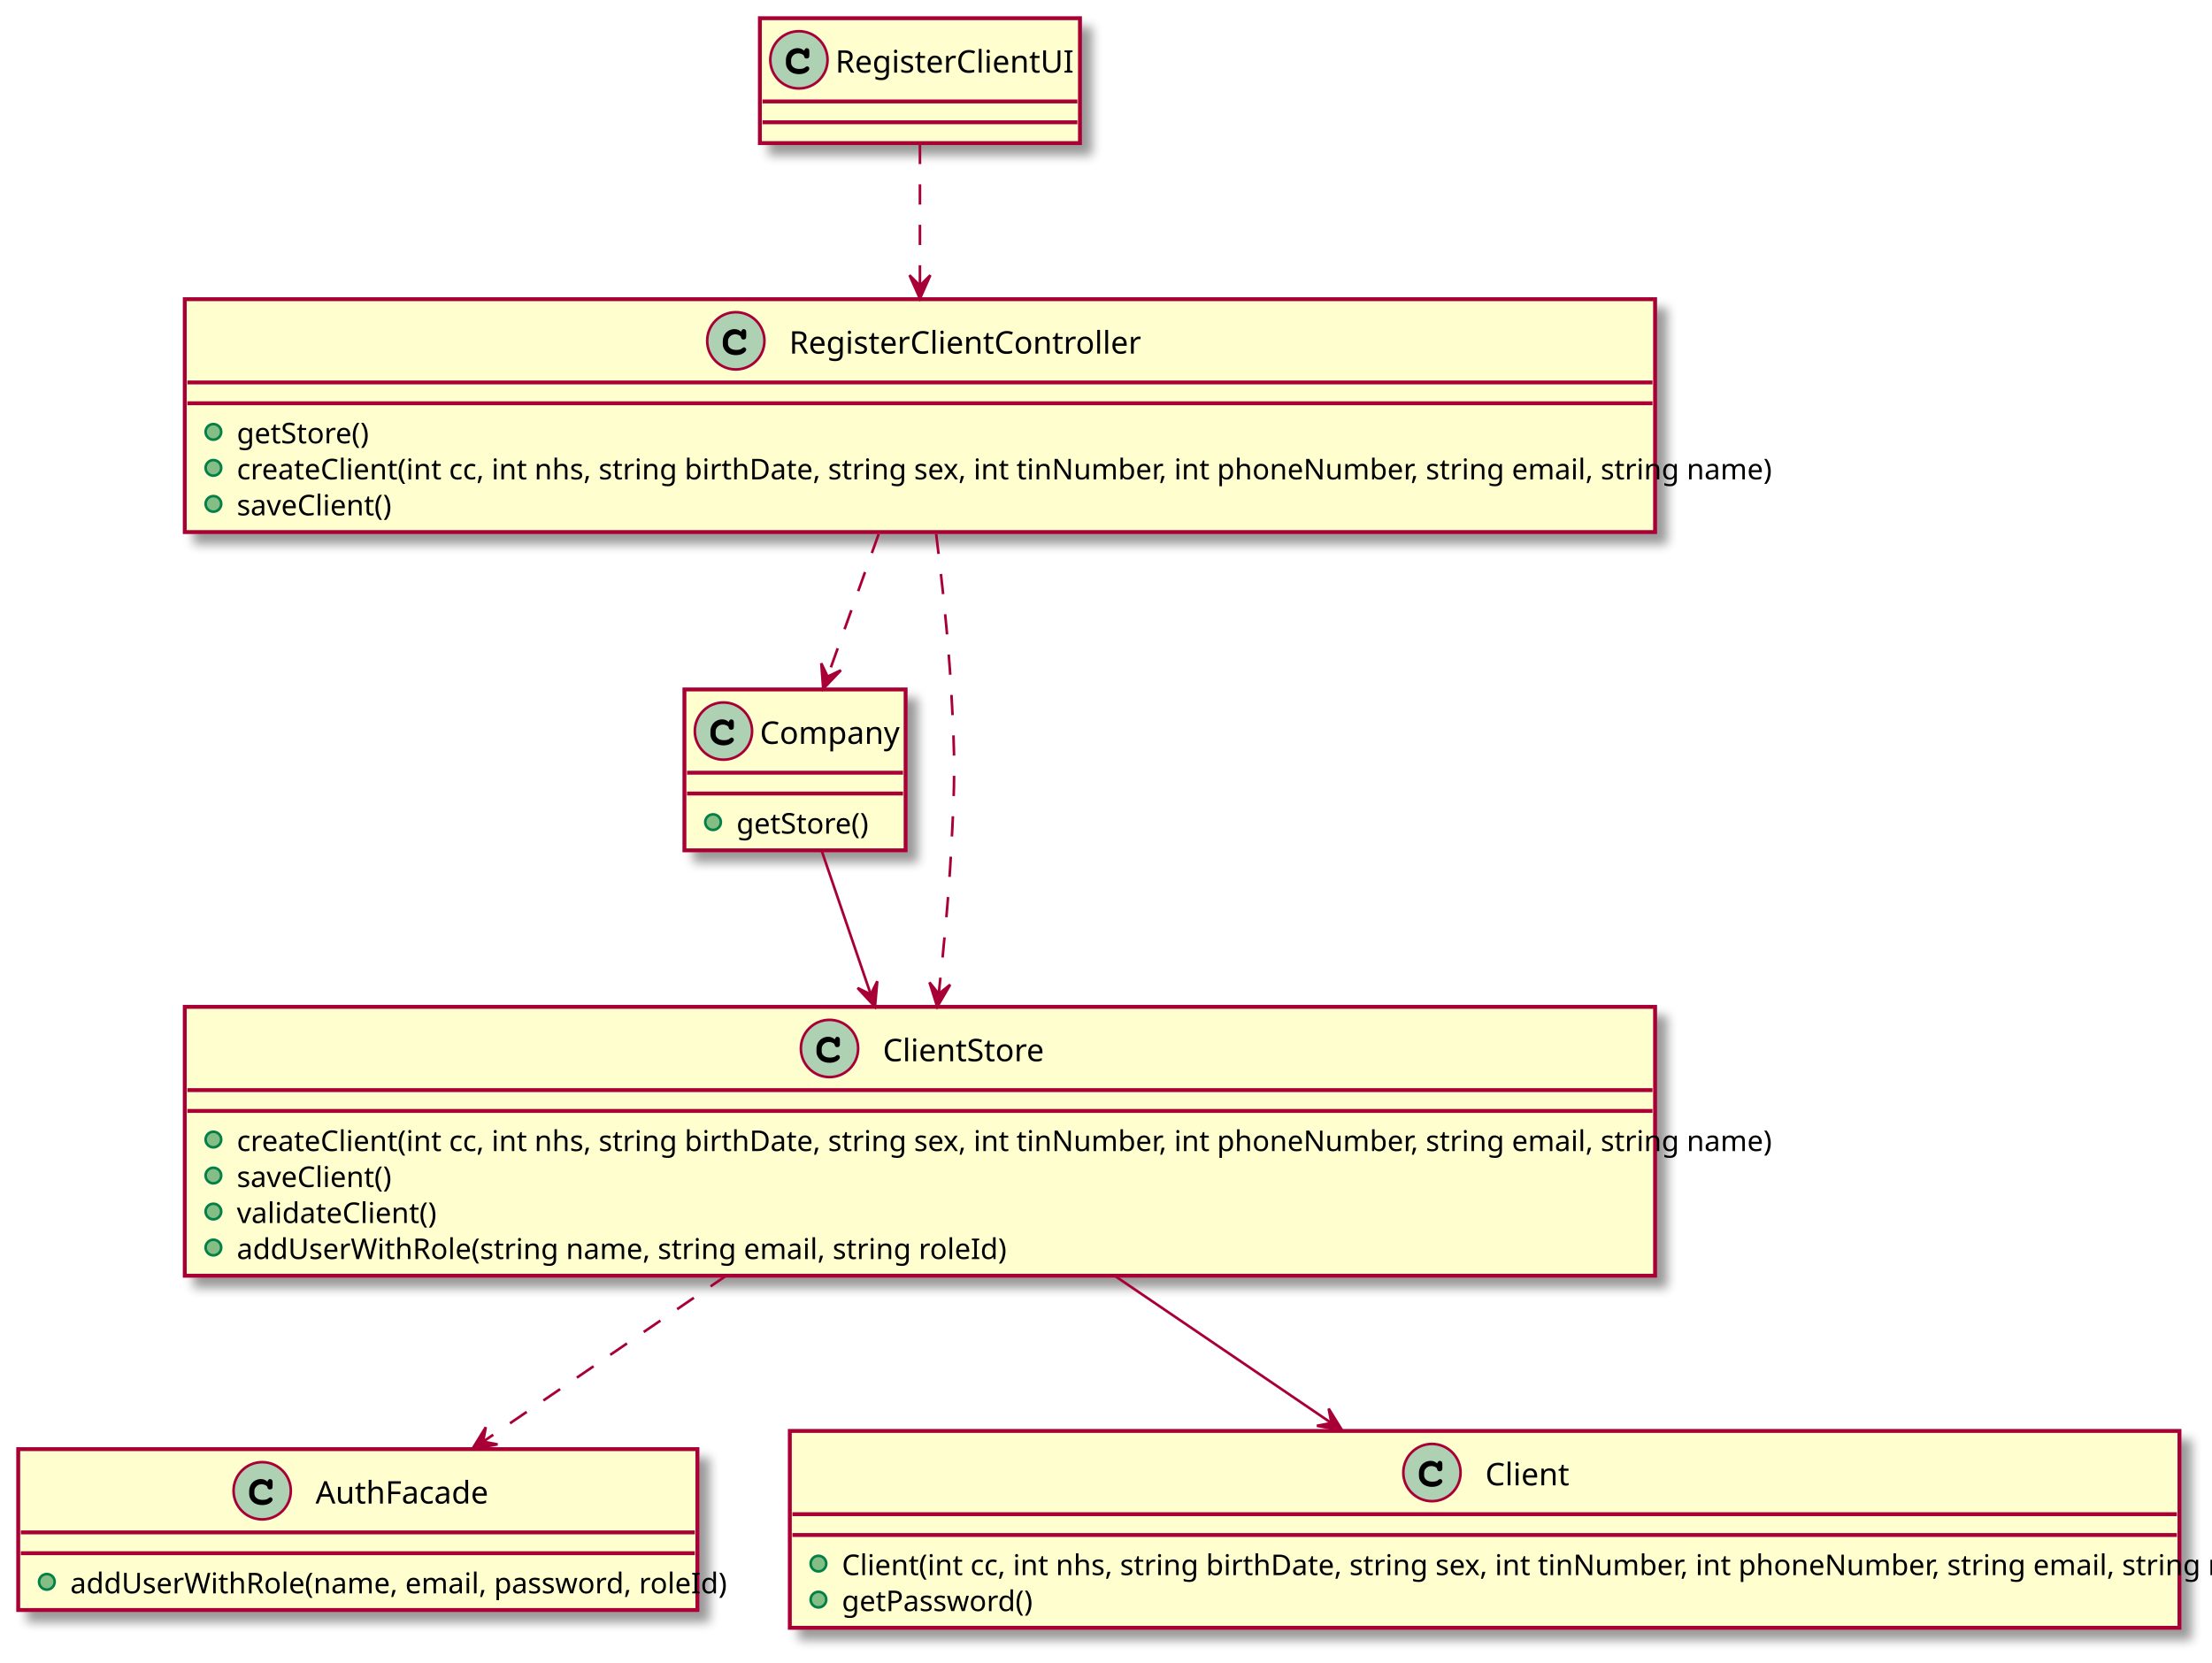
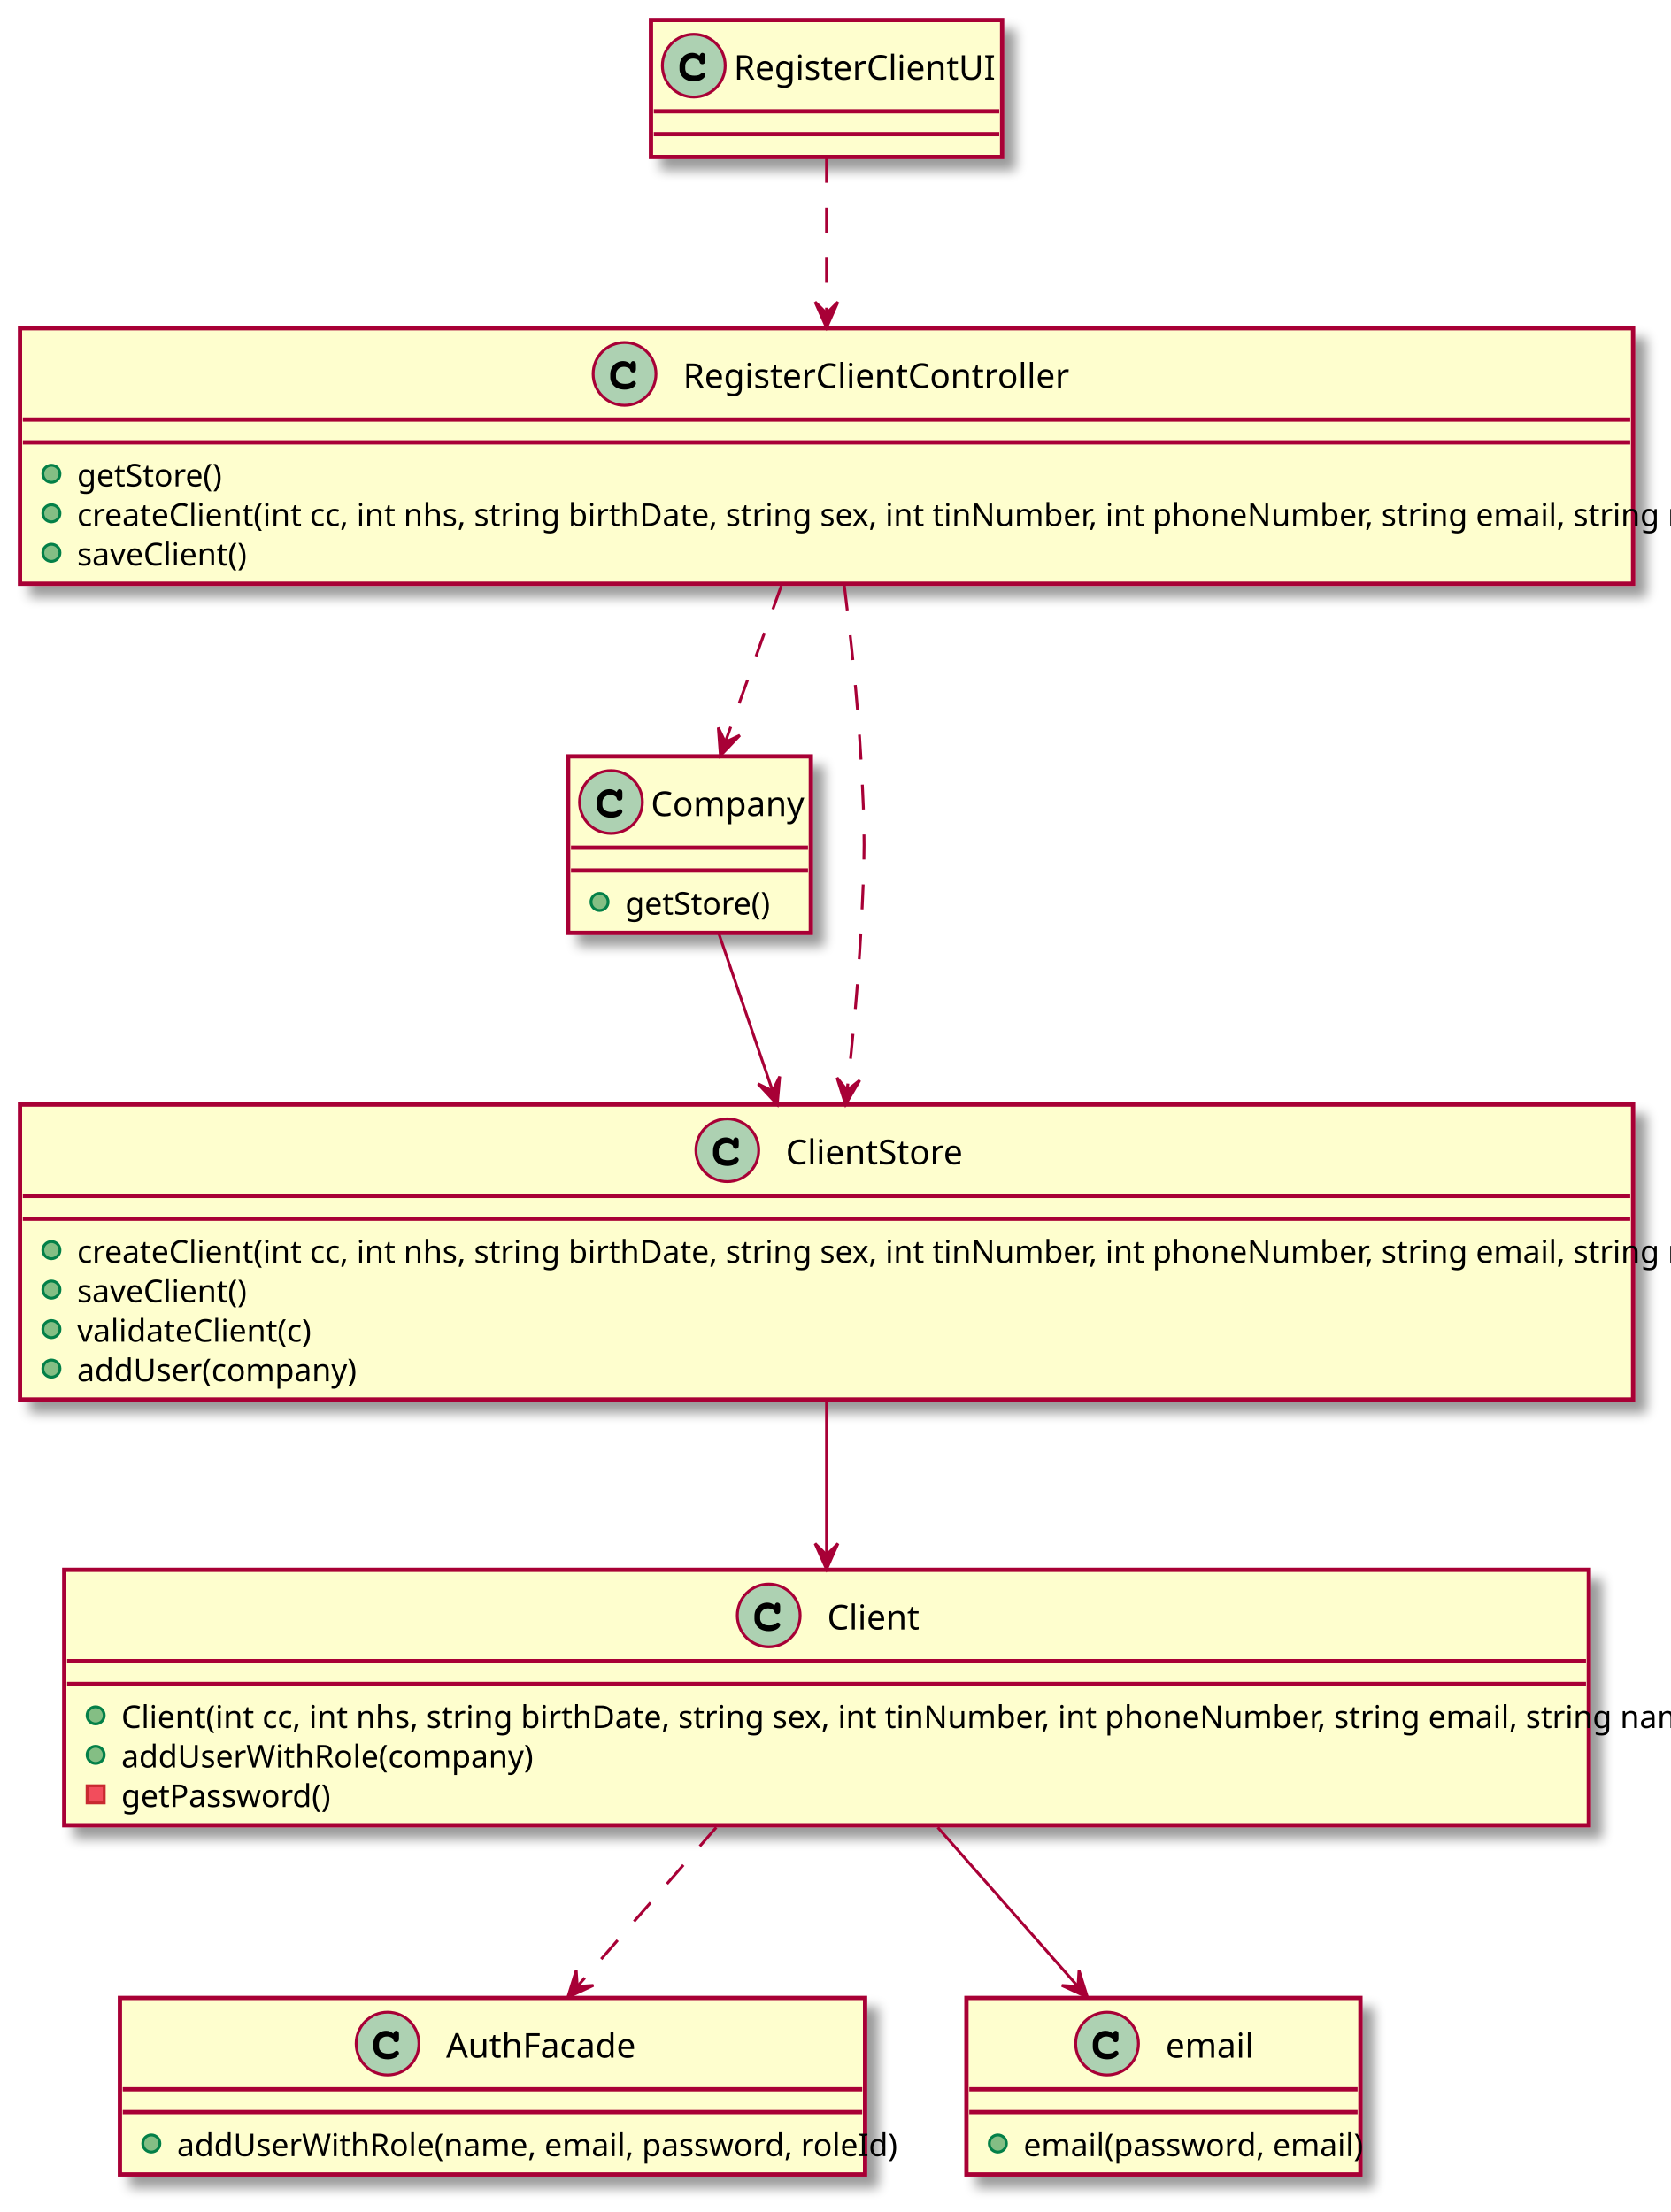
- <svg xmlns="http://www.w3.org/2000/svg" contentScriptType="application/ecmascript" contentStyleType="text/css" height="575.1px" preserveAspectRatio="none" style="width:765px;height:575px;" version="1.1" viewBox="0 0 765 575" width="765.9px" zoomAndPan="magnify">
+ <svg xmlns="http://www.w3.org/2000/svg" contentScriptType="application/ecmascript" contentStyleType="text/css" height="620px" preserveAspectRatio="none" style="width:468px;height:620px;" version="1.1" viewBox="0 0 468 620" width="468.8px" zoomAndPan="magnify">
  <defs>
-     <filter height="300%" id="f14ptao49kcygr" width="300%" x="-1" y="-1">
-       <feGaussianBlur result="blurOut" stdDeviation="1.8" />
+     <filter height="300%" id="fgk90uggrksc2" width="300%" x="-1" y="-1">
+       <feGaussianBlur result="blurOut" stdDeviation="1.6" />
      <feColorMatrix in="blurOut" result="blurOut2" type="matrix" values="0 0 0 0 0 0 0 0 0 0 0 0 0 0 0 0 0 0 .4 0" />
-       <feOffset dx="3.6" dy="3.6" in="blurOut2" result="blurOut3" />
+       <feOffset dx="3.2" dy="3.2" in="blurOut2" result="blurOut3" />
      <feBlend in="SourceGraphic" in2="blurOut3" mode="normal" />
    </filter>
  </defs>
  <g>
-     <rect codeLine="2" fill="#FEFECE" filter="url(#f14ptao49kcygr)" height="43.2" id="RegisterClientUI" style="stroke:#A80036;stroke-width:1.35;" width="110.7" x="262.8" y="6.3" />
-     <ellipse cx="276.3" cy="20.7" fill="#ADD1B2" rx="9.9" ry="9.9" style="stroke:#A80036;stroke-width:0.9;" />
-     <path d="M278.1,17.55 Q278.283,17.1 278.494,16.875 Q278.705,16.65 278.944,16.65 Q279.366,16.65 279.633,16.903 Q279.9,17.156 279.9,17.747 L279.9,19.153 Q279.9,19.744 279.647,19.997 Q279.394,20.25 279,20.25 Q278.648,20.25 278.423,20.095 Q278.198,19.941 278.1,19.533 Q278.058,19.252 277.903,19.097 Q277.622,18.802 277.116,18.633 Q276.609,18.45 276.103,18.45 Q275.47,18.45 274.936,18.703 Q274.416,18.956 274.008,19.519 Q273.6,20.081 273.6,20.855 L273.6,21.684 Q273.6,22.613 274.359,23.231 Q275.119,23.85 276.469,23.85 Q277.27,23.85 277.833,23.667 Q278.156,23.569 278.522,23.245 Q278.761,23.062 278.887,23.006 Q279.014,22.95 279.169,22.95 Q279.464,22.95 279.675,23.189 Q279.9,23.414 279.9,23.738 Q279.9,24.047 279.591,24.413 Q279.141,24.947 278.423,25.242 Q277.481,25.65 276.328,25.65 Q274.978,25.65 273.895,25.116 Q273.023,24.694 272.405,23.78 Q271.8,22.866 271.8,21.783 L271.8,20.798 Q271.8,19.673 272.334,18.689 Q272.883,17.705 273.825,17.184 Q274.781,16.65 275.85,16.65 Q276.497,16.65 277.059,16.875 Q277.622,17.1 278.1,17.55 Z " fill="#000000" />
-     <text fill="#000000" font-family="sans-serif" font-size="10.8" lengthAdjust="spacing" textLength="81.9" x="288.9" y="25.119">RegisterClientUI</text>
-     <line style="stroke:#A80036;stroke-width:1.35;" x1="263.7" x2="372.6" y1="35.1" y2="35.1" />
-     <line style="stroke:#A80036;stroke-width:1.35;" x1="263.7" x2="372.6" y1="42.3" y2="42.3" />
-     <rect codeLine="5" fill="#FEFECE" filter="url(#f14ptao49kcygr)" height="80.557" id="RegisterClientController" style="stroke:#A80036;stroke-width:1.35;" width="508.5" x="63.9" y="103.5" />
-     <ellipse cx="254.475" cy="117.9" fill="#ADD1B2" rx="9.9" ry="9.9" style="stroke:#A80036;stroke-width:0.9;" />
-     <path d="M256.275,114.75 Q256.458,114.3 256.669,114.075 Q256.88,113.85 257.119,113.85 Q257.541,113.85 257.808,114.103 Q258.075,114.356 258.075,114.947 L258.075,116.353 Q258.075,116.944 257.822,117.197 Q257.569,117.45 257.175,117.45 Q256.823,117.45 256.598,117.295 Q256.373,117.141 256.275,116.733 Q256.233,116.452 256.078,116.297 Q255.797,116.002 255.291,115.833 Q254.784,115.65 254.278,115.65 Q253.645,115.65 253.111,115.903 Q252.591,116.156 252.183,116.719 Q251.775,117.281 251.775,118.055 L251.775,118.884 Q251.775,119.812 252.534,120.431 Q253.294,121.05 254.644,121.05 Q255.445,121.05 256.008,120.867 Q256.331,120.769 256.697,120.445 Q256.936,120.263 257.062,120.206 Q257.189,120.15 257.344,120.15 Q257.639,120.15 257.85,120.389 Q258.075,120.614 258.075,120.938 Q258.075,121.247 257.766,121.612 Q257.316,122.147 256.598,122.442 Q255.656,122.85 254.503,122.85 Q253.153,122.85 252.07,122.316 Q251.198,121.894 250.58,120.98 Q249.975,120.066 249.975,118.983 L249.975,117.998 Q249.975,116.873 250.509,115.889 Q251.058,114.905 252,114.384 Q252.956,113.85 254.025,113.85 Q254.672,113.85 255.234,114.075 Q255.797,114.3 256.275,114.75 Z " fill="#000000" />
-     <text fill="#000000" font-family="sans-serif" font-size="10.8" lengthAdjust="spacing" textLength="119.7" x="272.925" y="122.319">RegisterClientController</text>
-     <line style="stroke:#A80036;stroke-width:1.35;" x1="64.8" x2="571.5" y1="132.3" y2="132.3" />
-     <line style="stroke:#A80036;stroke-width:1.35;" x1="64.8" x2="571.5" y1="139.5" y2="139.5" />
-     <ellipse cx="73.8" cy="149.4" fill="#84BE84" rx="2.7" ry="2.7" style="stroke:#038048;stroke-width:0.9;" />
-     <text fill="#000000" font-family="sans-serif" font-size="9.9" lengthAdjust="spacing" textLength="44.1" x="81.9" y="153.377">getStore()</text>
-     <ellipse cx="73.8" cy="161.852" fill="#84BE84" rx="2.7" ry="2.7" style="stroke:#038048;stroke-width:0.9;" />
-     <text fill="#000000" font-family="sans-serif" font-size="9.9" lengthAdjust="spacing" textLength="485.1" x="81.9" y="165.829">createClient(int cc, int nhs, string birthDate, string sex, int tinNumber, int phoneNumber, string email, string name)</text>
-     <ellipse cx="73.8" cy="174.305" fill="#84BE84" rx="2.7" ry="2.7" style="stroke:#038048;stroke-width:0.9;" />
-     <text fill="#000000" font-family="sans-serif" font-size="9.9" lengthAdjust="spacing" textLength="52.2" x="81.9" y="178.282">saveClient()</text>
-     <rect codeLine="11" fill="#FEFECE" filter="url(#f14ptao49kcygr)" height="55.652" id="AuthFacade" style="stroke:#A80036;stroke-width:1.35;" width="234.9" x="6.3" y="501.3" />
-     <ellipse cx="90.675" cy="515.7" fill="#ADD1B2" rx="9.9" ry="9.9" style="stroke:#A80036;stroke-width:0.9;" />
-     <path d="M92.475,512.55 Q92.658,512.1 92.869,511.875 Q93.08,511.65 93.319,511.65 Q93.741,511.65 94.008,511.903 Q94.275,512.156 94.275,512.747 L94.275,514.153 Q94.275,514.744 94.022,514.997 Q93.769,515.25 93.375,515.25 Q93.023,515.25 92.798,515.095 Q92.573,514.941 92.475,514.533 Q92.433,514.252 92.278,514.097 Q91.997,513.802 91.491,513.633 Q90.984,513.45 90.478,513.45 Q89.845,513.45 89.311,513.703 Q88.791,513.956 88.383,514.519 Q87.975,515.081 87.975,515.855 L87.975,516.684 Q87.975,517.612 88.734,518.231 Q89.494,518.85 90.844,518.85 Q91.645,518.85 92.208,518.667 Q92.531,518.569 92.897,518.245 Q93.136,518.062 93.263,518.006 Q93.389,517.95 93.544,517.95 Q93.839,517.95 94.05,518.189 Q94.275,518.414 94.275,518.737 Q94.275,519.047 93.966,519.413 Q93.516,519.947 92.798,520.242 Q91.856,520.65 90.703,520.65 Q89.353,520.65 88.27,520.116 Q87.398,519.694 86.78,518.78 Q86.175,517.866 86.175,516.783 L86.175,515.798 Q86.175,514.673 86.709,513.689 Q87.258,512.705 88.2,512.184 Q89.156,511.65 90.225,511.65 Q90.872,511.65 91.434,511.875 Q91.997,512.1 92.475,512.55 Z " fill="#000000" />
-     <text fill="#000000" font-family="sans-serif" font-size="10.8" lengthAdjust="spacing" textLength="58.5" x="109.125" y="520.119">AuthFacade</text>
-     <line style="stroke:#A80036;stroke-width:1.35;" x1="7.2" x2="240.3" y1="530.1" y2="530.1" />
-     <line style="stroke:#A80036;stroke-width:1.35;" x1="7.2" x2="240.3" y1="537.3" y2="537.3" />
-     <ellipse cx="16.2" cy="547.2" fill="#84BE84" rx="2.7" ry="2.7" style="stroke:#038048;stroke-width:0.9;" />
-     <text fill="#000000" font-family="sans-serif" font-size="9.9" lengthAdjust="spacing" textLength="211.5" x="24.3" y="551.177">addUserWithRole(name, email, password, roleId)</text>
-     <rect codeLine="16" fill="#FEFECE" filter="url(#f14ptao49kcygr)" height="55.652" id="Company" style="stroke:#A80036;stroke-width:1.35;" width="76.5" x="236.7" y="238.5" />
-     <ellipse cx="250.2" cy="252.9" fill="#ADD1B2" rx="9.9" ry="9.9" style="stroke:#A80036;stroke-width:0.9;" />
-     <path d="M252,249.75 Q252.183,249.3 252.394,249.075 Q252.605,248.85 252.844,248.85 Q253.266,248.85 253.533,249.103 Q253.8,249.356 253.8,249.947 L253.8,251.353 Q253.8,251.944 253.547,252.197 Q253.294,252.45 252.9,252.45 Q252.548,252.45 252.323,252.295 Q252.098,252.141 252,251.733 Q251.958,251.452 251.803,251.297 Q251.522,251.002 251.016,250.833 Q250.509,250.65 250.003,250.65 Q249.37,250.65 248.836,250.903 Q248.316,251.156 247.908,251.719 Q247.5,252.281 247.5,253.055 L247.5,253.884 Q247.5,254.812 248.259,255.431 Q249.019,256.05 250.369,256.05 Q251.17,256.05 251.733,255.867 Q252.056,255.769 252.422,255.445 Q252.661,255.262 252.787,255.206 Q252.914,255.15 253.069,255.15 Q253.364,255.15 253.575,255.389 Q253.8,255.614 253.8,255.938 Q253.8,256.247 253.491,256.613 Q253.041,257.147 252.323,257.442 Q251.381,257.85 250.228,257.85 Q248.878,257.85 247.795,257.316 Q246.923,256.894 246.305,255.98 Q245.7,255.066 245.7,253.983 L245.7,252.998 Q245.7,251.873 246.234,250.889 Q246.783,249.905 247.725,249.384 Q248.681,248.85 249.75,248.85 Q250.397,248.85 250.959,249.075 Q251.522,249.3 252,249.75 Z " fill="#000000" />
-     <text fill="#000000" font-family="sans-serif" font-size="10.8" lengthAdjust="spacing" textLength="47.7" x="262.8" y="257.319">Company</text>
-     <line style="stroke:#A80036;stroke-width:1.35;" x1="237.6" x2="312.3" y1="267.3" y2="267.3" />
-     <line style="stroke:#A80036;stroke-width:1.35;" x1="237.6" x2="312.3" y1="274.5" y2="274.5" />
-     <ellipse cx="246.6" cy="284.4" fill="#84BE84" rx="2.7" ry="2.7" style="stroke:#038048;stroke-width:0.9;" />
-     <text fill="#000000" font-family="sans-serif" font-size="9.9" lengthAdjust="spacing" textLength="44.1" x="254.7" y="288.377">getStore()</text>
-     <rect codeLine="20" fill="#FEFECE" filter="url(#f14ptao49kcygr)" height="68.105" id="Client" style="stroke:#A80036;stroke-width:1.35;" width="480.6" x="273.15" y="495" />
-     <ellipse cx="495.225" cy="509.4" fill="#ADD1B2" rx="9.9" ry="9.9" style="stroke:#A80036;stroke-width:0.9;" />
-     <path d="M497.025,506.25 Q497.208,505.8 497.419,505.575 Q497.63,505.35 497.869,505.35 Q498.291,505.35 498.558,505.603 Q498.825,505.856 498.825,506.447 L498.825,507.853 Q498.825,508.444 498.572,508.697 Q498.319,508.95 497.925,508.95 Q497.573,508.95 497.348,508.795 Q497.123,508.641 497.025,508.233 Q496.983,507.952 496.828,507.797 Q496.547,507.502 496.041,507.333 Q495.534,507.15 495.028,507.15 Q494.395,507.15 493.861,507.403 Q493.341,507.656 492.933,508.219 Q492.525,508.781 492.525,509.555 L492.525,510.384 Q492.525,511.312 493.284,511.931 Q494.044,512.55 495.394,512.55 Q496.195,512.55 496.758,512.367 Q497.081,512.269 497.447,511.945 Q497.686,511.762 497.812,511.706 Q497.939,511.65 498.094,511.65 Q498.389,511.65 498.6,511.889 Q498.825,512.114 498.825,512.438 Q498.825,512.747 498.516,513.112 Q498.066,513.647 497.348,513.942 Q496.406,514.35 495.253,514.35 Q493.903,514.35 492.82,513.816 Q491.948,513.394 491.33,512.48 Q490.725,511.566 490.725,510.483 L490.725,509.498 Q490.725,508.373 491.259,507.389 Q491.808,506.405 492.75,505.884 Q493.706,505.35 494.775,505.35 Q495.422,505.35 495.984,505.575 Q496.547,505.8 497.025,506.25 Z " fill="#000000" />
-     <text fill="#000000" font-family="sans-serif" font-size="10.8" lengthAdjust="spacing" textLength="28.8" x="513.675" y="513.819">Client</text>
-     <line style="stroke:#A80036;stroke-width:1.35;" x1="274.05" x2="752.85" y1="523.8" y2="523.8" />
-     <line style="stroke:#A80036;stroke-width:1.35;" x1="274.05" x2="752.85" y1="531" y2="531" />
-     <ellipse cx="283.05" cy="540.9" fill="#84BE84" rx="2.7" ry="2.7" style="stroke:#038048;stroke-width:0.9;" />
-     <text fill="#000000" font-family="sans-serif" font-size="9.9" lengthAdjust="spacing" textLength="457.2" x="291.15" y="544.877">Client(int cc, int nhs, string birthDate, string sex, int tinNumber, int phoneNumber, string email, string name)</text>
-     <ellipse cx="283.05" cy="553.352" fill="#84BE84" rx="2.7" ry="2.7" style="stroke:#038048;stroke-width:0.9;" />
-     <text fill="#000000" font-family="sans-serif" font-size="9.9" lengthAdjust="spacing" textLength="65.7" x="291.15" y="557.329">getPassword()</text>
-     <rect codeLine="25" fill="#FEFECE" filter="url(#f14ptao49kcygr)" height="93.009" id="ClientStore" style="stroke:#A80036;stroke-width:1.35;" width="508.5" x="63.9" y="348.3" />
-     <ellipse cx="286.875" cy="362.7" fill="#ADD1B2" rx="9.9" ry="9.9" style="stroke:#A80036;stroke-width:0.9;" />
-     <path d="M288.675,359.55 Q288.858,359.1 289.069,358.875 Q289.28,358.65 289.519,358.65 Q289.941,358.65 290.208,358.903 Q290.475,359.156 290.475,359.747 L290.475,361.153 Q290.475,361.744 290.222,361.997 Q289.969,362.25 289.575,362.25 Q289.223,362.25 288.998,362.095 Q288.773,361.941 288.675,361.533 Q288.633,361.252 288.478,361.097 Q288.197,360.802 287.691,360.633 Q287.184,360.45 286.678,360.45 Q286.045,360.45 285.511,360.703 Q284.991,360.956 284.583,361.519 Q284.175,362.081 284.175,362.855 L284.175,363.684 Q284.175,364.613 284.934,365.231 Q285.694,365.85 287.044,365.85 Q287.845,365.85 288.408,365.667 Q288.731,365.569 289.097,365.245 Q289.336,365.062 289.462,365.006 Q289.589,364.95 289.744,364.95 Q290.039,364.95 290.25,365.189 Q290.475,365.414 290.475,365.738 Q290.475,366.047 290.166,366.413 Q289.716,366.947 288.998,367.242 Q288.056,367.65 286.903,367.65 Q285.553,367.65 284.47,367.116 Q283.598,366.694 282.98,365.78 Q282.375,364.866 282.375,363.783 L282.375,362.798 Q282.375,361.673 282.909,360.689 Q283.458,359.705 284.4,359.184 Q285.356,358.65 286.425,358.65 Q287.072,358.65 287.634,358.875 Q288.197,359.1 288.675,359.55 Z " fill="#000000" />
-     <text fill="#000000" font-family="sans-serif" font-size="10.8" lengthAdjust="spacing" textLength="54.9" x="305.325" y="367.119">ClientStore</text>
-     <line style="stroke:#A80036;stroke-width:1.35;" x1="64.8" x2="571.5" y1="377.1" y2="377.1" />
-     <line style="stroke:#A80036;stroke-width:1.35;" x1="64.8" x2="571.5" y1="384.3" y2="384.3" />
-     <ellipse cx="73.8" cy="394.2" fill="#84BE84" rx="2.7" ry="2.7" style="stroke:#038048;stroke-width:0.9;" />
-     <text fill="#000000" font-family="sans-serif" font-size="9.9" lengthAdjust="spacing" textLength="485.1" x="81.9" y="398.177">createClient(int cc, int nhs, string birthDate, string sex, int tinNumber, int phoneNumber, string email, string name)</text>
-     <ellipse cx="73.8" cy="406.652" fill="#84BE84" rx="2.7" ry="2.7" style="stroke:#038048;stroke-width:0.9;" />
-     <text fill="#000000" font-family="sans-serif" font-size="9.9" lengthAdjust="spacing" textLength="52.2" x="81.9" y="410.629">saveClient()</text>
-     <ellipse cx="73.8" cy="419.105" fill="#84BE84" rx="2.7" ry="2.7" style="stroke:#038048;stroke-width:0.9;" />
-     <text fill="#000000" font-family="sans-serif" font-size="9.9" lengthAdjust="spacing" textLength="63.9" x="81.9" y="423.082">validateClient()</text>
-     <ellipse cx="73.8" cy="431.557" fill="#84BE84" rx="2.7" ry="2.7" style="stroke:#038048;stroke-width:0.9;" />
-     <text fill="#000000" font-family="sans-serif" font-size="9.9" lengthAdjust="spacing" textLength="242.1" x="81.9" y="435.534">addUserWithRole(string name, string email, string roleId)</text>
-     <path codeLine="33" d="M318.15,49.761 C318.15,63.432 318.15,81.792 318.15,98.604 " fill="none" id="RegisterClientUI-to-RegisterClientController" style="stroke:#A80036;stroke-width:0.9;stroke-dasharray:7.0,7.0;" />
-     <polygon fill="#A80036" points="318.15,103.302,321.75,95.202,318.15,98.802,314.55,95.202,318.15,103.302" style="stroke:#A80036;stroke-width:0.9;" />
-     <path codeLine="34" d="M303.885,184.725 C298.179,200.637 291.708,218.718 286.326,233.73 " fill="none" id="RegisterClientController-to-Company" style="stroke:#A80036;stroke-width:0.9;stroke-dasharray:7.0,7.0;" />
-     <polygon fill="#A80036" points="284.697,238.284,290.814,231.869,286.212,234.047,284.034,229.445,284.697,238.284" style="stroke:#A80036;stroke-width:0.9;" />
-     <path codeLine="35" d="M323.757,184.662 C325.836,201.267 327.933,220.779 328.95,238.5 C330.372,263.259 330.291,269.532 328.95,294.3 C328.086,310.329 326.43,327.753 324.684,343.467 " fill="none" id="RegisterClientController-to-ClientStore" style="stroke:#A80036;stroke-width:0.9;stroke-dasharray:7.0,7.0;" />
-     <polygon fill="#A80036" points="324.135,348.282,328.615,340.633,324.636,343.81,321.459,339.832,324.135,348.282" style="stroke:#A80036;stroke-width:0.9;" />
-     <path codeLine="36" d="M284.22,294.426 C289.152,308.88 295.38,327.114 301.149,343.998 " fill="none" id="Company-to-ClientStore" style="stroke:#A80036;stroke-width:0.9;" />
-     <polygon fill="#A80036" points="302.607,348.264,303.397,339.435,301.153,344.005,296.583,341.762,302.607,348.264" style="stroke:#A80036;stroke-width:0.9;" />
-     <path codeLine="38" d="M385.092,441.045 C409.617,457.722 437.022,476.352 460.197,492.102 " fill="none" id="ClientStore-to-Client" style="stroke:#A80036;stroke-width:0.9;" />
-     <polygon fill="#A80036" points="464.175,494.811,459.51,487.274,460.457,492.276,455.454,493.223,464.175,494.811" style="stroke:#A80036;stroke-width:0.9;" />
-     <path codeLine="39" d="M251.523,441.045 C223.668,460.071 192.078,481.644 167.283,498.573 " fill="none" id="ClientStore-to-AuthFacade" style="stroke:#A80036;stroke-width:0.9;stroke-dasharray:7.0,7.0;" />
-     <polygon fill="#A80036" points="163.359,501.255,172.076,499.647,167.071,498.712,168.006,493.707,163.359,501.255" style="stroke:#A80036;stroke-width:0.9;" />
+     <rect codeLine="2" fill="#FEFECE" filter="url(#fgk90uggrksc2)" height="38.4" id="RegisterClientUI" style="stroke:#A80036;stroke-width:1.2;" width="98.4" x="182.4" y="5.6" />
+     <ellipse cx="194.4" cy="18.4" fill="#ADD1B2" rx="8.8" ry="8.8" style="stroke:#A80036;stroke-width:0.8;" />
+     <path d="M196,15.6 Q196.162,15.2 196.35,15 Q196.537,14.8 196.75,14.8 Q197.125,14.8 197.363,15.025 Q197.6,15.25 197.6,15.775 L197.6,17.025 Q197.6,17.55 197.375,17.775 Q197.15,18 196.8,18 Q196.488,18 196.287,17.863 Q196.088,17.725 196,17.363 Q195.963,17.113 195.825,16.975 Q195.575,16.712 195.125,16.562 Q194.675,16.4 194.225,16.4 Q193.662,16.4 193.188,16.625 Q192.725,16.85 192.363,17.35 Q192,17.85 192,18.538 L192,19.275 Q192,20.1 192.675,20.65 Q193.35,21.2 194.55,21.2 Q195.262,21.2 195.762,21.038 Q196.05,20.95 196.375,20.663 Q196.588,20.5 196.7,20.45 Q196.812,20.4 196.95,20.4 Q197.213,20.4 197.4,20.613 Q197.6,20.812 197.6,21.1 Q197.6,21.375 197.325,21.7 Q196.925,22.175 196.287,22.438 Q195.45,22.8 194.425,22.8 Q193.225,22.8 192.262,22.325 Q191.488,21.95 190.938,21.137 Q190.4,20.325 190.4,19.363 L190.4,18.488 Q190.4,17.488 190.875,16.613 Q191.363,15.738 192.2,15.275 Q193.05,14.8 194,14.8 Q194.575,14.8 195.075,15 Q195.575,15.2 196,15.6 Z " fill="#000000" />
+     <text fill="#000000" font-family="sans-serif" font-size="9.6" lengthAdjust="spacing" textLength="72.8" x="205.6" y="22.328">RegisterClientUI</text>
+     <line style="stroke:#A80036;stroke-width:1.2;" x1="183.2" x2="280" y1="31.2" y2="31.2" />
+     <line style="stroke:#A80036;stroke-width:1.2;" x1="183.2" x2="280" y1="37.6" y2="37.6" />
+     <rect codeLine="5" fill="#FEFECE" filter="url(#fgk90uggrksc2)" height="71.606" id="RegisterClientController" style="stroke:#A80036;stroke-width:1.2;" width="452" x="5.6" y="92" />
+     <ellipse cx="175" cy="104.8" fill="#ADD1B2" rx="8.8" ry="8.8" style="stroke:#A80036;stroke-width:0.8;" />
+     <path d="M176.6,102 Q176.762,101.6 176.95,101.4 Q177.137,101.2 177.35,101.2 Q177.725,101.2 177.963,101.425 Q178.2,101.65 178.2,102.175 L178.2,103.425 Q178.2,103.95 177.975,104.175 Q177.75,104.4 177.4,104.4 Q177.088,104.4 176.887,104.263 Q176.688,104.125 176.6,103.763 Q176.562,103.513 176.425,103.375 Q176.175,103.112 175.725,102.963 Q175.275,102.8 174.825,102.8 Q174.262,102.8 173.787,103.025 Q173.325,103.25 172.963,103.75 Q172.6,104.25 172.6,104.938 L172.6,105.675 Q172.6,106.5 173.275,107.05 Q173.95,107.6 175.15,107.6 Q175.863,107.6 176.363,107.438 Q176.65,107.35 176.975,107.062 Q177.188,106.9 177.3,106.85 Q177.412,106.8 177.55,106.8 Q177.812,106.8 178,107.013 Q178.2,107.213 178.2,107.5 Q178.2,107.775 177.925,108.1 Q177.525,108.575 176.887,108.838 Q176.05,109.2 175.025,109.2 Q173.825,109.2 172.863,108.725 Q172.088,108.35 171.537,107.537 Q171,106.725 171,105.763 L171,104.888 Q171,103.888 171.475,103.013 Q171.963,102.138 172.8,101.675 Q173.65,101.2 174.6,101.2 Q175.175,101.2 175.675,101.4 Q176.175,101.6 176.6,102 Z " fill="#000000" />
+     <text fill="#000000" font-family="sans-serif" font-size="9.6" lengthAdjust="spacing" textLength="106.4" x="191.4" y="108.728">RegisterClientController</text>
+     <line style="stroke:#A80036;stroke-width:1.2;" x1="6.4" x2="456.8" y1="117.6" y2="117.6" />
+     <line style="stroke:#A80036;stroke-width:1.2;" x1="6.4" x2="456.8" y1="124" y2="124" />
+     <ellipse cx="14.4" cy="132.8" fill="#84BE84" rx="2.4" ry="2.4" style="stroke:#038048;stroke-width:0.8;" />
+     <text fill="#000000" font-family="sans-serif" font-size="8.8" lengthAdjust="spacing" textLength="39.2" x="21.6" y="136.335">getStore()</text>
+     <ellipse cx="14.4" cy="143.869" fill="#84BE84" rx="2.4" ry="2.4" style="stroke:#038048;stroke-width:0.8;" />
+     <text fill="#000000" font-family="sans-serif" font-size="8.8" lengthAdjust="spacing" textLength="431.2" x="21.6" y="147.404">createClient(int cc, int nhs, string birthDate, string sex, int tinNumber, int phoneNumber, string email, string name)</text>
+     <ellipse cx="14.4" cy="154.938" fill="#84BE84" rx="2.4" ry="2.4" style="stroke:#038048;stroke-width:0.8;" />
+     <text fill="#000000" font-family="sans-serif" font-size="8.8" lengthAdjust="spacing" textLength="46.4" x="21.6" y="158.473">saveClient()</text>
+     <rect codeLine="11" fill="#FEFECE" filter="url(#fgk90uggrksc2)" height="49.469" id="AuthFacade" style="stroke:#A80036;stroke-width:1.2;" width="208.8" x="33.6" y="560" />
+     <ellipse cx="108.6" cy="572.8" fill="#ADD1B2" rx="8.8" ry="8.8" style="stroke:#A80036;stroke-width:0.8;" />
+     <path d="M110.2,570 Q110.362,569.6 110.55,569.4 Q110.737,569.2 110.95,569.2 Q111.325,569.2 111.562,569.425 Q111.8,569.65 111.8,570.175 L111.8,571.425 Q111.8,571.95 111.575,572.175 Q111.35,572.4 111,572.4 Q110.688,572.4 110.487,572.263 Q110.287,572.125 110.2,571.763 Q110.162,571.513 110.025,571.375 Q109.775,571.112 109.325,570.962 Q108.875,570.8 108.425,570.8 Q107.862,570.8 107.388,571.025 Q106.925,571.25 106.562,571.75 Q106.2,572.25 106.2,572.938 L106.2,573.675 Q106.2,574.5 106.875,575.05 Q107.55,575.6 108.75,575.6 Q109.463,575.6 109.963,575.438 Q110.25,575.35 110.575,575.062 Q110.787,574.9 110.9,574.85 Q111.013,574.8 111.15,574.8 Q111.412,574.8 111.6,575.013 Q111.8,575.212 111.8,575.5 Q111.8,575.775 111.525,576.1 Q111.125,576.575 110.487,576.837 Q109.65,577.2 108.625,577.2 Q107.425,577.2 106.463,576.725 Q105.688,576.35 105.138,575.538 Q104.6,574.725 104.6,573.763 L104.6,572.888 Q104.6,571.888 105.075,571.013 Q105.562,570.138 106.4,569.675 Q107.25,569.2 108.2,569.2 Q108.775,569.2 109.275,569.4 Q109.775,569.6 110.2,570 Z " fill="#000000" />
+     <text fill="#000000" font-family="sans-serif" font-size="9.6" lengthAdjust="spacing" textLength="52" x="125" y="576.728">AuthFacade</text>
+     <line style="stroke:#A80036;stroke-width:1.2;" x1="34.4" x2="241.6" y1="585.6" y2="585.6" />
+     <line style="stroke:#A80036;stroke-width:1.2;" x1="34.4" x2="241.6" y1="592" y2="592" />
+     <ellipse cx="42.4" cy="600.8" fill="#84BE84" rx="2.4" ry="2.4" style="stroke:#038048;stroke-width:0.8;" />
+     <text fill="#000000" font-family="sans-serif" font-size="8.8" lengthAdjust="spacing" textLength="188" x="49.6" y="604.335">addUserWithRole(name, email, password, roleId)</text>
+     <rect codeLine="16" fill="#FEFECE" filter="url(#fgk90uggrksc2)" height="49.469" id="Company" style="stroke:#A80036;stroke-width:1.2;" width="68" x="159.2" y="212" />
+     <ellipse cx="171.2" cy="224.8" fill="#ADD1B2" rx="8.8" ry="8.8" style="stroke:#A80036;stroke-width:0.8;" />
+     <path d="M172.8,222 Q172.963,221.6 173.15,221.4 Q173.338,221.2 173.55,221.2 Q173.925,221.2 174.162,221.425 Q174.4,221.65 174.4,222.175 L174.4,223.425 Q174.4,223.95 174.175,224.175 Q173.95,224.4 173.6,224.4 Q173.287,224.4 173.088,224.262 Q172.887,224.125 172.8,223.762 Q172.762,223.512 172.625,223.375 Q172.375,223.113 171.925,222.963 Q171.475,222.8 171.025,222.8 Q170.463,222.8 169.988,223.025 Q169.525,223.25 169.162,223.75 Q168.8,224.25 168.8,224.938 L168.8,225.675 Q168.8,226.5 169.475,227.05 Q170.15,227.6 171.35,227.6 Q172.062,227.6 172.562,227.438 Q172.85,227.35 173.175,227.062 Q173.387,226.9 173.5,226.85 Q173.613,226.8 173.75,226.8 Q174.012,226.8 174.2,227.012 Q174.4,227.213 174.4,227.5 Q174.4,227.775 174.125,228.1 Q173.725,228.575 173.088,228.838 Q172.25,229.2 171.225,229.2 Q170.025,229.2 169.062,228.725 Q168.287,228.35 167.738,227.537 Q167.2,226.725 167.2,225.762 L167.2,224.887 Q167.2,223.887 167.675,223.012 Q168.162,222.137 169,221.675 Q169.85,221.2 170.8,221.2 Q171.375,221.2 171.875,221.4 Q172.375,221.6 172.8,222 Z " fill="#000000" />
+     <text fill="#000000" font-family="sans-serif" font-size="9.6" lengthAdjust="spacing" textLength="42.4" x="182.4" y="228.728">Company</text>
+     <line style="stroke:#A80036;stroke-width:1.2;" x1="160" x2="226.4" y1="237.6" y2="237.6" />
+     <line style="stroke:#A80036;stroke-width:1.2;" x1="160" x2="226.4" y1="244" y2="244" />
+     <ellipse cx="168" cy="252.8" fill="#84BE84" rx="2.4" ry="2.4" style="stroke:#038048;stroke-width:0.8;" />
+     <text fill="#000000" font-family="sans-serif" font-size="8.8" lengthAdjust="spacing" textLength="39.2" x="175.2" y="256.335">getStore()</text>
+     <rect codeLine="20" fill="#FEFECE" filter="url(#fgk90uggrksc2)" height="71.606" id="Client" style="stroke:#A80036;stroke-width:1.2;" width="427.2" x="18" y="440" />
+     <ellipse cx="215.4" cy="452.8" fill="#ADD1B2" rx="8.8" ry="8.8" style="stroke:#A80036;stroke-width:0.8;" />
+     <path d="M217,450 Q217.162,449.6 217.35,449.4 Q217.537,449.2 217.75,449.2 Q218.125,449.2 218.363,449.425 Q218.6,449.65 218.6,450.175 L218.6,451.425 Q218.6,451.95 218.375,452.175 Q218.15,452.4 217.8,452.4 Q217.488,452.4 217.287,452.262 Q217.088,452.125 217,451.762 Q216.963,451.512 216.825,451.375 Q216.575,451.113 216.125,450.962 Q215.675,450.8 215.225,450.8 Q214.662,450.8 214.188,451.025 Q213.725,451.25 213.363,451.75 Q213,452.25 213,452.938 L213,453.675 Q213,454.5 213.675,455.05 Q214.35,455.6 215.55,455.6 Q216.262,455.6 216.762,455.438 Q217.05,455.35 217.375,455.062 Q217.588,454.9 217.7,454.85 Q217.812,454.8 217.95,454.8 Q218.213,454.8 218.4,455.012 Q218.6,455.212 218.6,455.5 Q218.6,455.775 218.325,456.1 Q217.925,456.575 217.287,456.837 Q216.45,457.2 215.425,457.2 Q214.225,457.2 213.262,456.725 Q212.488,456.35 211.938,455.538 Q211.4,454.725 211.4,453.762 L211.4,452.887 Q211.4,451.887 211.875,451.012 Q212.363,450.137 213.2,449.675 Q214.05,449.2 215,449.2 Q215.575,449.2 216.075,449.4 Q216.575,449.6 217,450 Z " fill="#000000" />
+     <text fill="#000000" font-family="sans-serif" font-size="9.6" lengthAdjust="spacing" textLength="25.6" x="231.8" y="456.728">Client</text>
+     <line style="stroke:#A80036;stroke-width:1.2;" x1="18.8" x2="444.4" y1="465.6" y2="465.6" />
+     <line style="stroke:#A80036;stroke-width:1.2;" x1="18.8" x2="444.4" y1="472" y2="472" />
+     <ellipse cx="26.8" cy="480.8" fill="#84BE84" rx="2.4" ry="2.4" style="stroke:#038048;stroke-width:0.8;" />
+     <text fill="#000000" font-family="sans-serif" font-size="8.8" lengthAdjust="spacing" textLength="406.4" x="34" y="484.335">Client(int cc, int nhs, string birthDate, string sex, int tinNumber, int phoneNumber, string email, string name)</text>
+     <ellipse cx="26.8" cy="491.869" fill="#84BE84" rx="2.4" ry="2.4" style="stroke:#038048;stroke-width:0.8;" />
+     <text fill="#000000" font-family="sans-serif" font-size="8.8" lengthAdjust="spacing" textLength="108" x="34" y="495.404">addUserWithRole(company)</text>
+     <rect fill="#F24D5C" height="4.8" style="stroke:#C82930;stroke-width:0.8;" width="4.8" x="24.4" y="500.538" />
+     <text fill="#000000" font-family="sans-serif" font-size="8.8" lengthAdjust="spacing" textLength="58.4" x="34" y="506.473">getPassword()</text>
+     <rect codeLine="27" fill="#FEFECE" filter="url(#fgk90uggrksc2)" height="82.675" id="ClientStore" style="stroke:#A80036;stroke-width:1.2;" width="452" x="5.6" y="309.6" />
+     <ellipse cx="203.8" cy="322.4" fill="#ADD1B2" rx="8.8" ry="8.8" style="stroke:#A80036;stroke-width:0.8;" />
+     <path d="M205.4,319.6 Q205.562,319.2 205.75,319 Q205.938,318.8 206.15,318.8 Q206.525,318.8 206.762,319.025 Q207,319.25 207,319.775 L207,321.025 Q207,321.55 206.775,321.775 Q206.55,322 206.2,322 Q205.887,322 205.688,321.863 Q205.488,321.725 205.4,321.363 Q205.363,321.113 205.225,320.975 Q204.975,320.712 204.525,320.562 Q204.075,320.4 203.625,320.4 Q203.062,320.4 202.588,320.625 Q202.125,320.85 201.762,321.35 Q201.4,321.85 201.4,322.538 L201.4,323.275 Q201.4,324.1 202.075,324.65 Q202.75,325.2 203.95,325.2 Q204.662,325.2 205.162,325.038 Q205.45,324.95 205.775,324.663 Q205.988,324.5 206.1,324.45 Q206.213,324.4 206.35,324.4 Q206.613,324.4 206.8,324.613 Q207,324.812 207,325.1 Q207,325.375 206.725,325.7 Q206.325,326.175 205.688,326.438 Q204.85,326.8 203.825,326.8 Q202.625,326.8 201.662,326.325 Q200.887,325.95 200.338,325.137 Q199.8,324.325 199.8,323.363 L199.8,322.488 Q199.8,321.488 200.275,320.613 Q200.762,319.738 201.6,319.275 Q202.45,318.8 203.4,318.8 Q203.975,318.8 204.475,319 Q204.975,319.2 205.4,319.6 Z " fill="#000000" />
+     <text fill="#000000" font-family="sans-serif" font-size="9.6" lengthAdjust="spacing" textLength="48.8" x="220.2" y="326.328">ClientStore</text>
+     <line style="stroke:#A80036;stroke-width:1.2;" x1="6.4" x2="456.8" y1="335.2" y2="335.2" />
+     <line style="stroke:#A80036;stroke-width:1.2;" x1="6.4" x2="456.8" y1="341.6" y2="341.6" />
+     <ellipse cx="14.4" cy="350.4" fill="#84BE84" rx="2.4" ry="2.4" style="stroke:#038048;stroke-width:0.8;" />
+     <text fill="#000000" font-family="sans-serif" font-size="8.8" lengthAdjust="spacing" textLength="431.2" x="21.6" y="353.935">createClient(int cc, int nhs, string birthDate, string sex, int tinNumber, int phoneNumber, string email, string name)</text>
+     <ellipse cx="14.4" cy="361.469" fill="#84BE84" rx="2.4" ry="2.4" style="stroke:#038048;stroke-width:0.8;" />
+     <text fill="#000000" font-family="sans-serif" font-size="8.8" lengthAdjust="spacing" textLength="46.4" x="21.6" y="365.004">saveClient()</text>
+     <ellipse cx="14.4" cy="372.538" fill="#84BE84" rx="2.4" ry="2.4" style="stroke:#038048;stroke-width:0.8;" />
+     <text fill="#000000" font-family="sans-serif" font-size="8.8" lengthAdjust="spacing" textLength="61.6" x="21.6" y="376.073">validateClient(c)</text>
+     <ellipse cx="14.4" cy="383.606" fill="#84BE84" rx="2.4" ry="2.4" style="stroke:#038048;stroke-width:0.8;" />
+     <text fill="#000000" font-family="sans-serif" font-size="8.8" lengthAdjust="spacing" textLength="74.4" x="21.6" y="387.141">addUser(company)</text>
+     <rect codeLine="34" fill="#FEFECE" filter="url(#fgk90uggrksc2)" height="49.469" id="email" style="stroke:#A80036;stroke-width:1.2;" width="110.4" x="270.8" y="560" />
+     <ellipse cx="310.2" cy="572.8" fill="#ADD1B2" rx="8.8" ry="8.8" style="stroke:#A80036;stroke-width:0.8;" />
+     <path d="M311.8,570 Q311.962,569.6 312.15,569.4 Q312.337,569.2 312.55,569.2 Q312.925,569.2 313.163,569.425 Q313.4,569.65 313.4,570.175 L313.4,571.425 Q313.4,571.95 313.175,572.175 Q312.95,572.4 312.6,572.4 Q312.288,572.4 312.087,572.263 Q311.887,572.125 311.8,571.763 Q311.762,571.513 311.625,571.375 Q311.375,571.112 310.925,570.962 Q310.475,570.8 310.025,570.8 Q309.462,570.8 308.988,571.025 Q308.525,571.25 308.163,571.75 Q307.8,572.25 307.8,572.938 L307.8,573.675 Q307.8,574.5 308.475,575.05 Q309.15,575.6 310.35,575.6 Q311.062,575.6 311.562,575.438 Q311.85,575.35 312.175,575.062 Q312.387,574.9 312.5,574.85 Q312.613,574.8 312.75,574.8 Q313.012,574.8 313.2,575.013 Q313.4,575.212 313.4,575.5 Q313.4,575.775 313.125,576.1 Q312.725,576.575 312.087,576.837 Q311.25,577.2 310.225,577.2 Q309.025,577.2 308.062,576.725 Q307.288,576.35 306.738,575.538 Q306.2,574.725 306.2,573.763 L306.2,572.888 Q306.2,571.888 306.675,571.013 Q307.163,570.138 308,569.675 Q308.85,569.2 309.8,569.2 Q310.375,569.2 310.875,569.4 Q311.375,569.6 311.8,570 Z " fill="#000000" />
+     <text fill="#000000" font-family="sans-serif" font-size="9.6" lengthAdjust="spacing" textLength="24.8" x="326.6" y="576.728">email</text>
+     <line style="stroke:#A80036;stroke-width:1.2;" x1="271.6" x2="380.4" y1="585.6" y2="585.6" />
+     <line style="stroke:#A80036;stroke-width:1.2;" x1="271.6" x2="380.4" y1="592" y2="592" />
+     <ellipse cx="279.6" cy="600.8" fill="#84BE84" rx="2.4" ry="2.4" style="stroke:#038048;stroke-width:0.8;" />
+     <text fill="#000000" font-family="sans-serif" font-size="8.8" lengthAdjust="spacing" textLength="89.6" x="286.8" y="604.335">email(password, email)</text>
+     <path codeLine="38" d="M262.768,512.2 C275.552,526.712 290.112,543.248 302.04,556.792 " fill="none" id="Client-to-email" style="stroke:#A80036;stroke-width:0.8;" />
+     <polygon fill="#A80036" points="304.696,559.808,302.349,552.287,302.056,556.803,297.54,556.51,304.696,559.808" style="stroke:#A80036;stroke-width:0.8;" />
+     <path codeLine="39" d="M231.6,44.232 C231.6,56.384 231.6,72.704 231.6,87.648 " fill="none" id="RegisterClientUI-to-RegisterClientController" style="stroke:#A80036;stroke-width:0.8;stroke-dasharray:7.0,7.0;" />
+     <polygon fill="#A80036" points="231.6,91.824,234.8,84.624,231.6,87.824,228.4,84.624,231.6,91.824" style="stroke:#A80036;stroke-width:0.8;" />
+     <path codeLine="40" d="M218.92,164.2 C213.848,178.344 208.096,194.416 203.312,207.76 " fill="none" id="RegisterClientController-to-Company" style="stroke:#A80036;stroke-width:0.8;stroke-dasharray:7.0,7.0;" />
+     <polygon fill="#A80036" points="201.864,211.808,207.301,206.106,203.211,208.042,201.275,203.951,201.864,211.808" style="stroke:#A80036;stroke-width:0.8;" />
+     <path codeLine="41" d="M236.584,164.144 C238.432,178.904 240.296,196.248 241.2,212 C242.464,234.008 242.392,239.584 241.2,261.6 C240.432,275.848 238.96,291.336 237.408,305.304 " fill="none" id="RegisterClientController-to-ClientStore" style="stroke:#A80036;stroke-width:0.8;stroke-dasharray:7.0,7.0;" />
+     <polygon fill="#A80036" points="236.92,309.584,240.902,302.785,237.365,305.609,234.542,302.072,236.92,309.584" style="stroke:#A80036;stroke-width:0.8;" />
+     <path codeLine="42" d="M201.44,261.712 C205.824,274.56 211.36,290.768 216.488,305.776 " fill="none" id="Company-to-ClientStore" style="stroke:#A80036;stroke-width:0.8;" />
+     <polygon fill="#A80036" points="217.784,309.568,218.486,301.72,216.492,305.783,212.429,303.788,217.784,309.568" style="stroke:#A80036;stroke-width:0.8;" />
+     <path codeLine="44" d="M231.6,392.072 C231.6,406.048 231.6,421.672 231.6,435.576 " fill="none" id="ClientStore-to-Client" style="stroke:#A80036;stroke-width:0.8;" />
+     <polygon fill="#A80036" points="231.6,439.832,234.8,432.632,231.6,435.832,228.4,432.632,231.6,439.832" style="stroke:#A80036;stroke-width:0.8;" />
+     <path codeLine="45" d="M200.696,512.2 C188.016,526.712 173.584,543.248 161.76,556.792 " fill="none" id="Client-to-AuthFacade" style="stroke:#A80036;stroke-width:0.8;stroke-dasharray:7.0,7.0;" />
+     <polygon fill="#A80036" points="159.12,559.808,166.269,556.497,161.754,556.798,161.453,552.282,159.12,559.808" style="stroke:#A80036;stroke-width:0.8;" />
  </g>
</svg>
